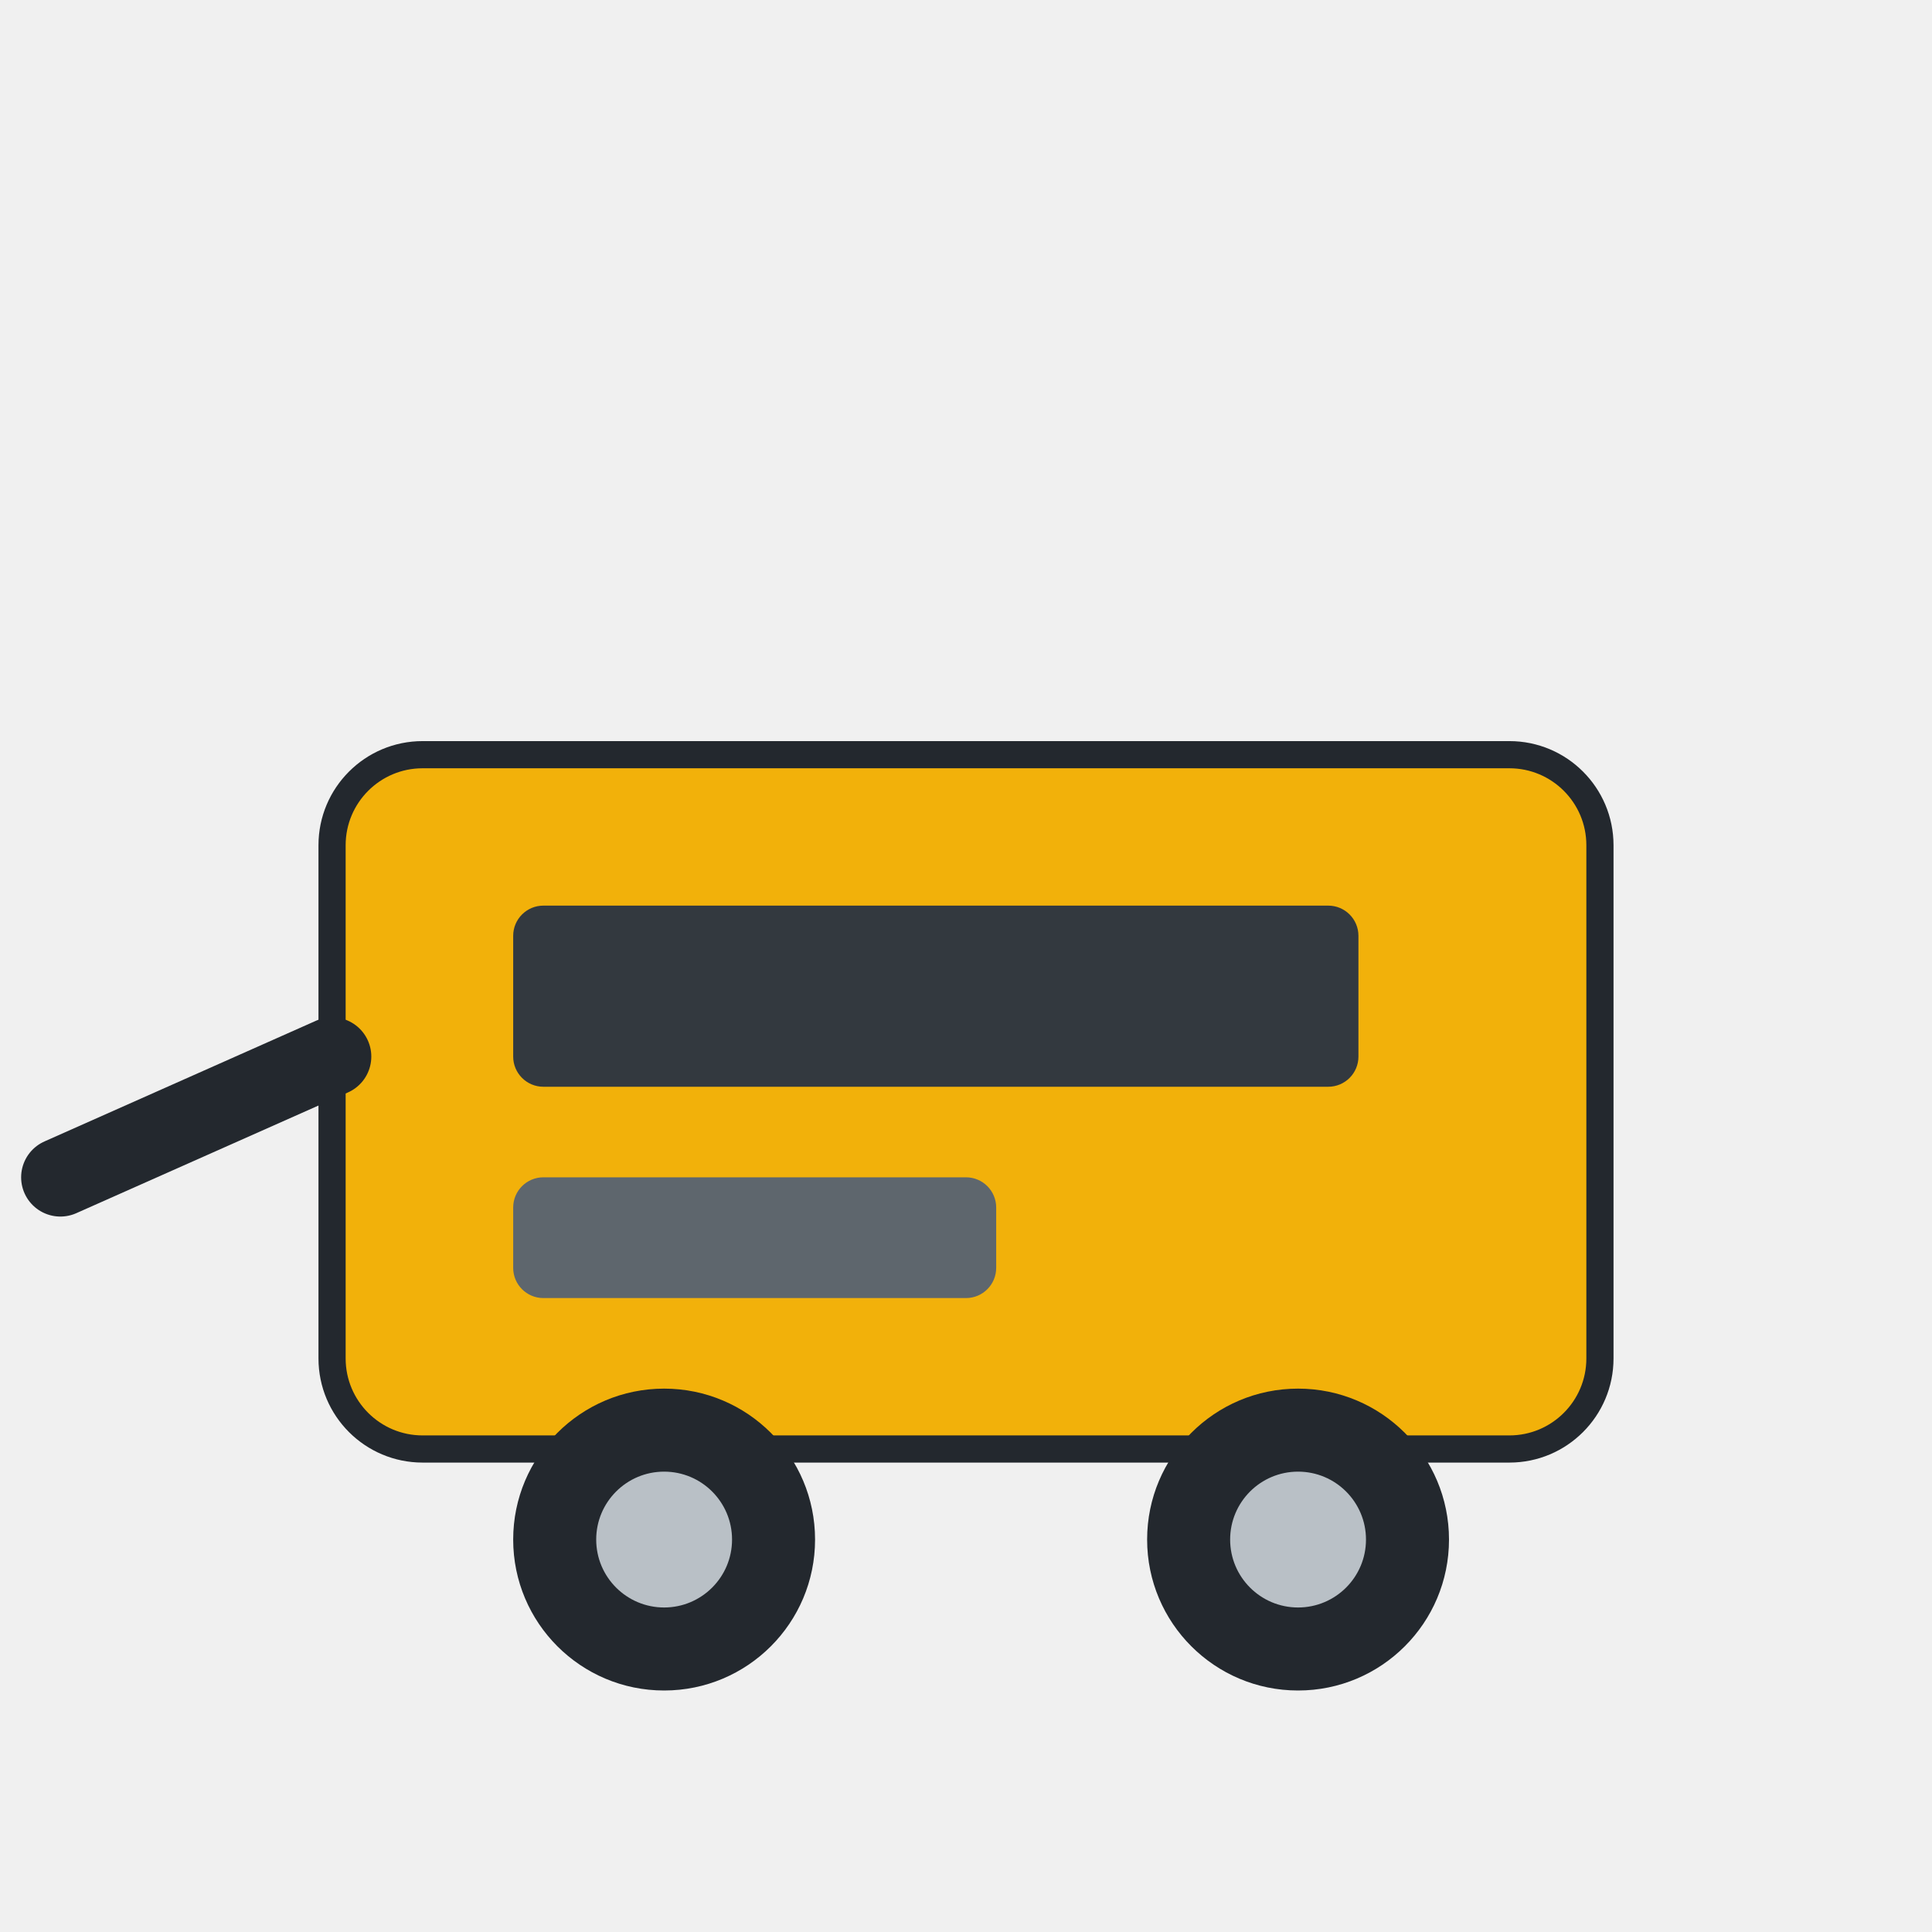
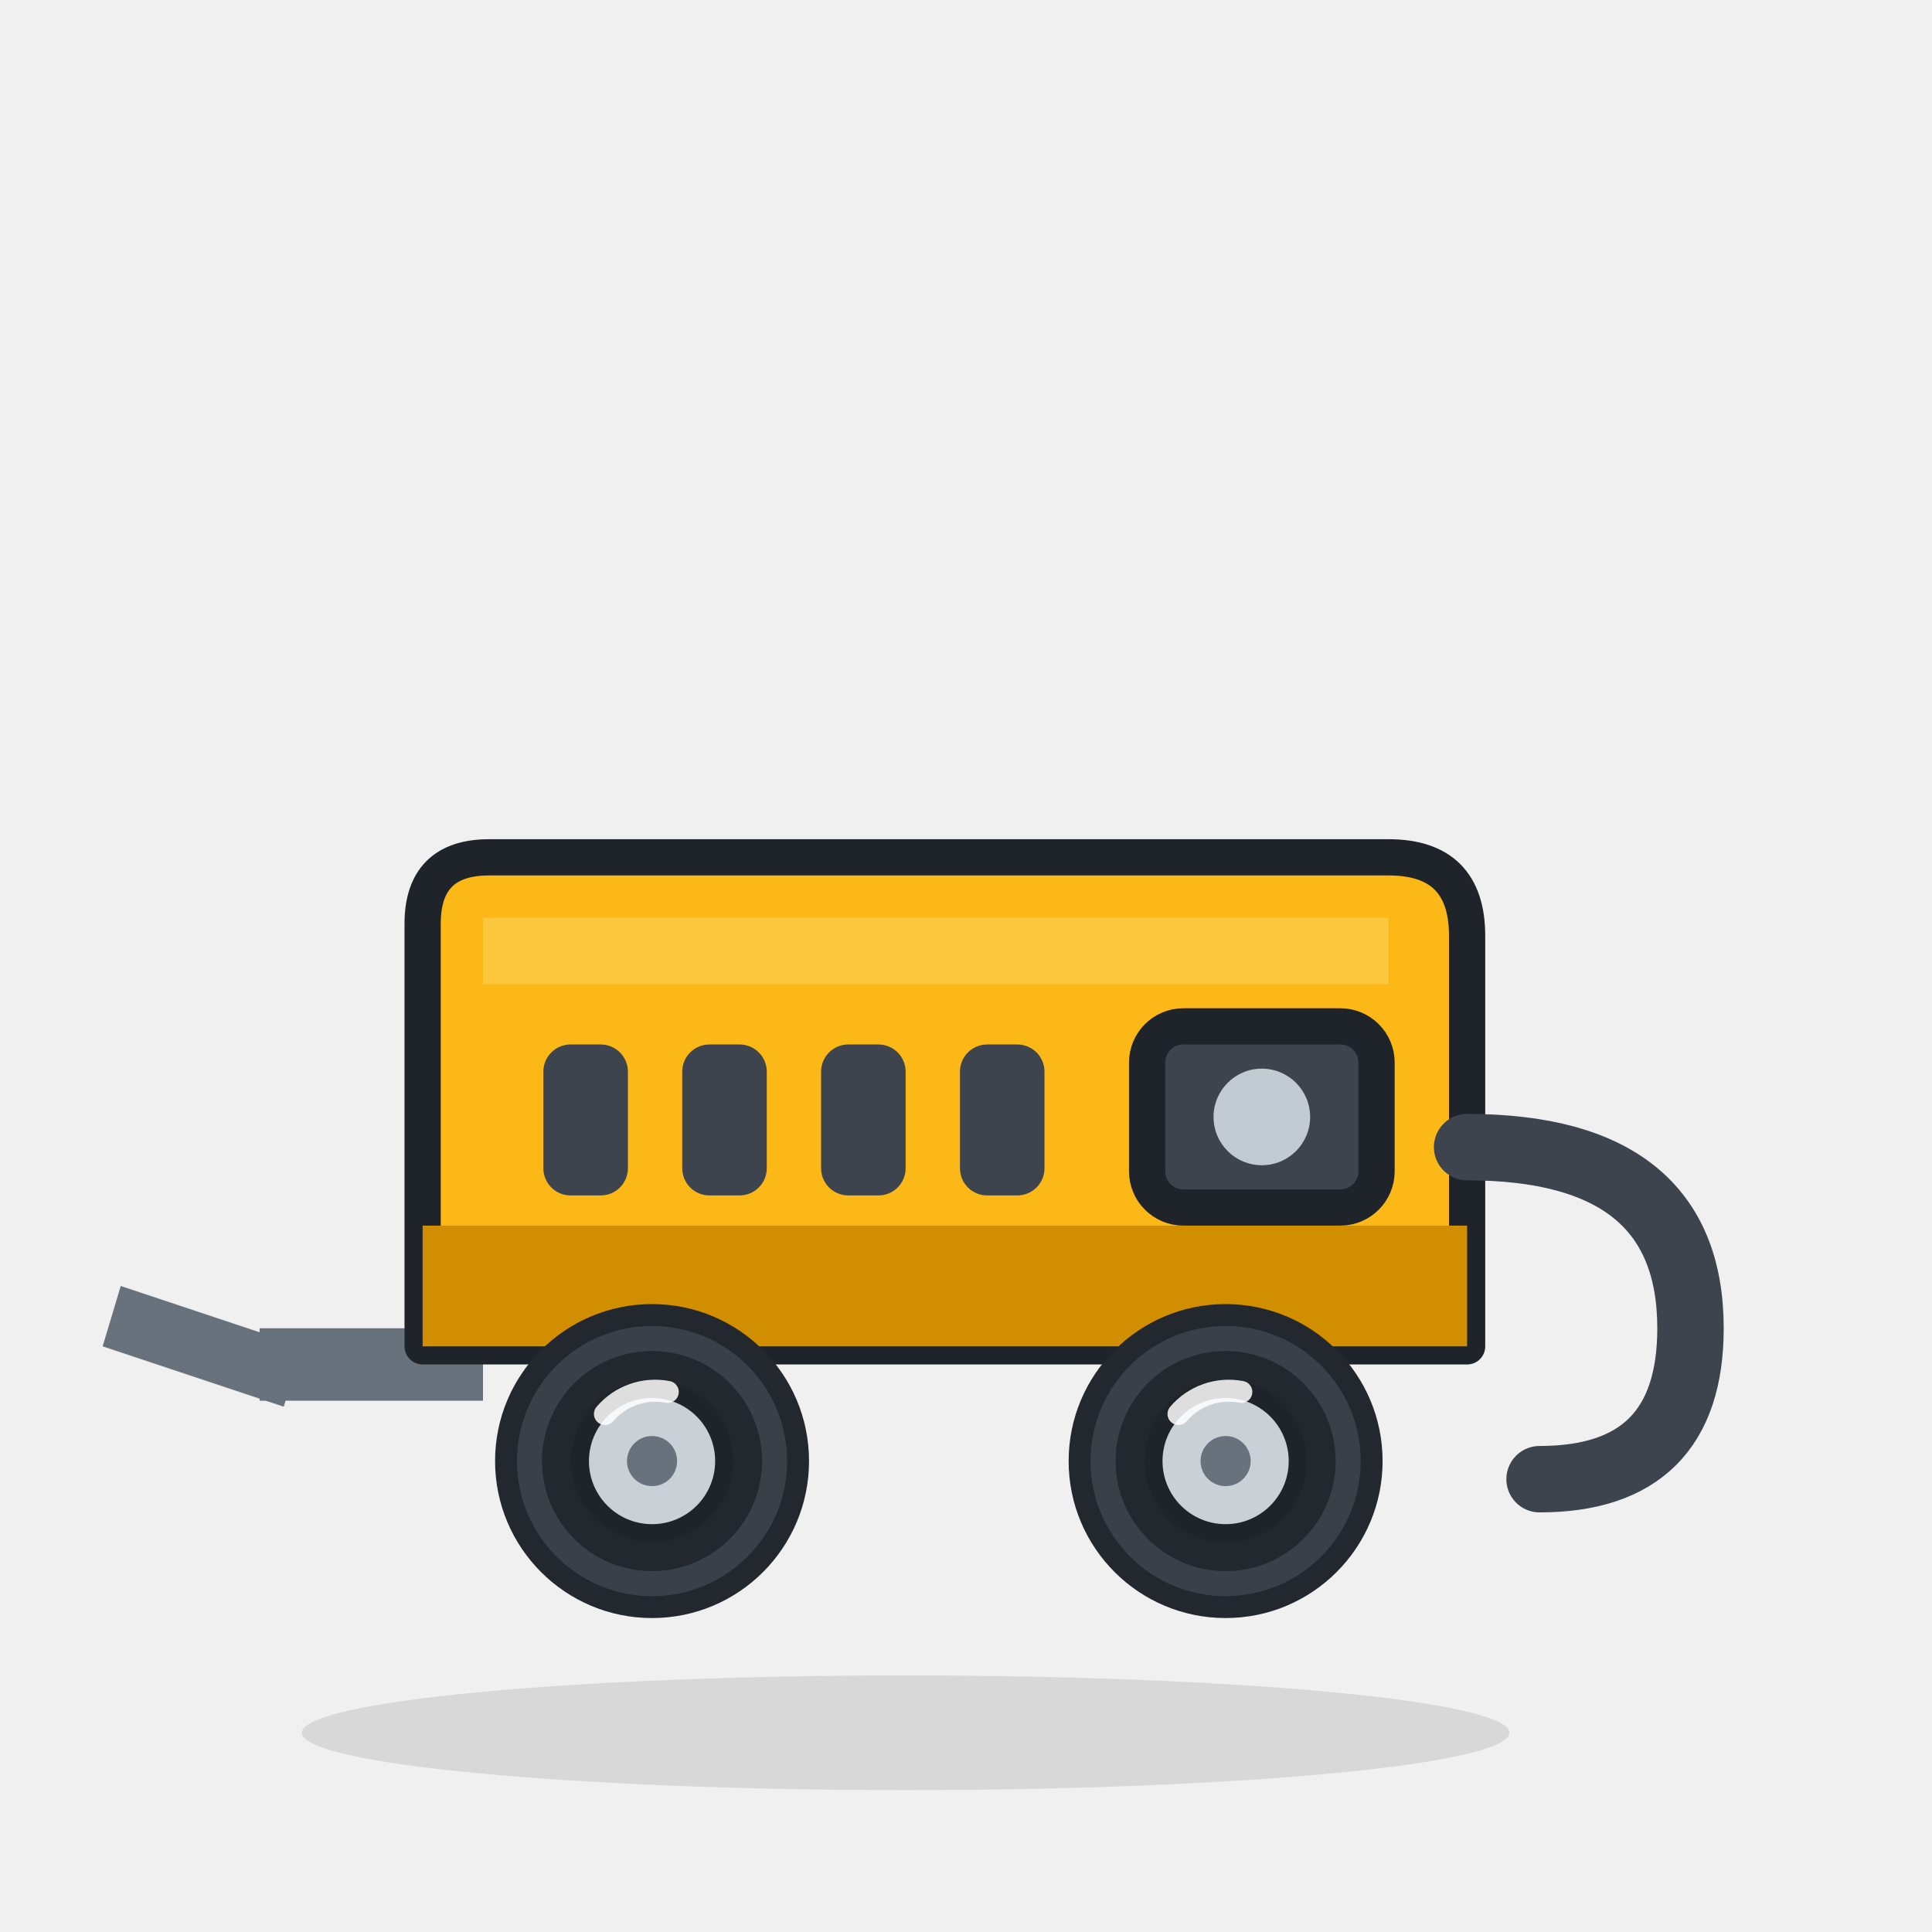
<svg xmlns="http://www.w3.org/2000/svg" viewBox="0 0 64 64">
-   <rect x="11" y="25" width="42" height="23" rx="3" fill="#F2B10A" stroke="#23282E" stroke-width="0.9" />
-   <rect x="17" y="30" width="28" height="6" rx="1" fill="#33393F" />
-   <rect x="17" y="39" width="16" height="4" rx="1" fill="#5E666D" />
-   <circle cx="22" cy="51" r="5" fill="#23282E" />
-   <circle cx="22" cy="51" r="2.25" fill="#B9C0C6" />
-   <circle cx="43" cy="51" r="5" fill="#23282E" />
-   <circle cx="43" cy="51" r="2.25" fill="#B9C0C6" />
-   <line x1="11" y1="35" x2="2" y2="39" stroke="#23282E" stroke-width="2.6" stroke-linecap="round" />
+   <ellipse cx="30" cy="57.4" rx="20" ry="1.9" fill="#000" opacity="0.10" />
+   <path d="M8.6 44 L16 44 L16 46.4 L8.6 46.4 Z" fill="#67727D" />
+   <path d="M4 42.6 L10 44.6 L9.4 46.6 L3.4 44.6 Z" fill="#67727D" />
+   <path d="M14 44.6 L14 30.6 Q14 28.4 16.2 28.4 L46 28.4 Q48.6 28.4 48.6 31 L48.6 44.6 Z" fill="#FBB816" stroke="#1F242B" stroke-width="1.2" stroke-linejoin="round" />
+   <rect x="14" y="40.6" width="34.6" height="4" fill="#D08E00" />
+   <path d="M16 30.4 L46 30.4 L46 32.6 L16 32.6 Z" fill="#FFD766" opacity="0.5" />
+   <rect x="18.0" y="34.6" width="2.8" height="5" rx="0.9" fill="#3D444E" />
+   <rect x="22.6" y="34.6" width="2.8" height="5" rx="0.9" fill="#3D444E" />
+   <rect x="27.2" y="34.6" width="2.8" height="5" rx="0.9" fill="#3D444E" />
+   <rect x="31.8" y="34.6" width="2.8" height="5" rx="0.9" fill="#3D444E" />
+   <rect x="38" y="34" width="7.6" height="6" rx="1.2" fill="#3D444E" stroke="#1F242B" stroke-width="1.2" stroke-linejoin="round" />
+   <circle cx="41.8" cy="37" r="1.6" fill="#C2CAD2" />
+   <path d="M48.6 38 Q56 38 56 44 Q56 49 51 49" fill="none" stroke="#3D444E" stroke-width="2.2" stroke-linecap="round" />
+   <circle cx="21.6" cy="48.4" r="5.2" fill="#23272E" />
+   <circle cx="21.6" cy="48.4" r="4.06" fill="none" stroke="#3A4047" stroke-width="0.83" />
+   <circle cx="21.6" cy="48.4" r="2.39" fill="#C9D0D6" stroke="#1F242B" stroke-width="0.6" />
+   <path d="M20.04 46.84 A 2.18 2.18 0 0 1 22.12 46.11" fill="none" stroke="#FFFFFF" stroke-width="0.73" stroke-linecap="round" opacity="0.85" />
+   <circle cx="21.6" cy="48.4" r="0.83" fill="#67727D" />
+   <circle cx="40.6" cy="48.4" r="5.2" fill="#23272E" />
+   <circle cx="40.6" cy="48.4" r="4.06" fill="none" stroke="#3A4047" stroke-width="0.83" />
+   <circle cx="40.6" cy="48.4" r="2.39" fill="#C9D0D6" stroke="#1F242B" stroke-width="0.6" />
+   <path d="M39.04 46.84 A 2.18 2.18 0 0 1 41.12 46.11" fill="none" stroke="#FFFFFF" stroke-width="0.73" stroke-linecap="round" opacity="0.85" />
+   <circle cx="40.6" cy="48.4" r="0.83" fill="#67727D" />
</svg>
